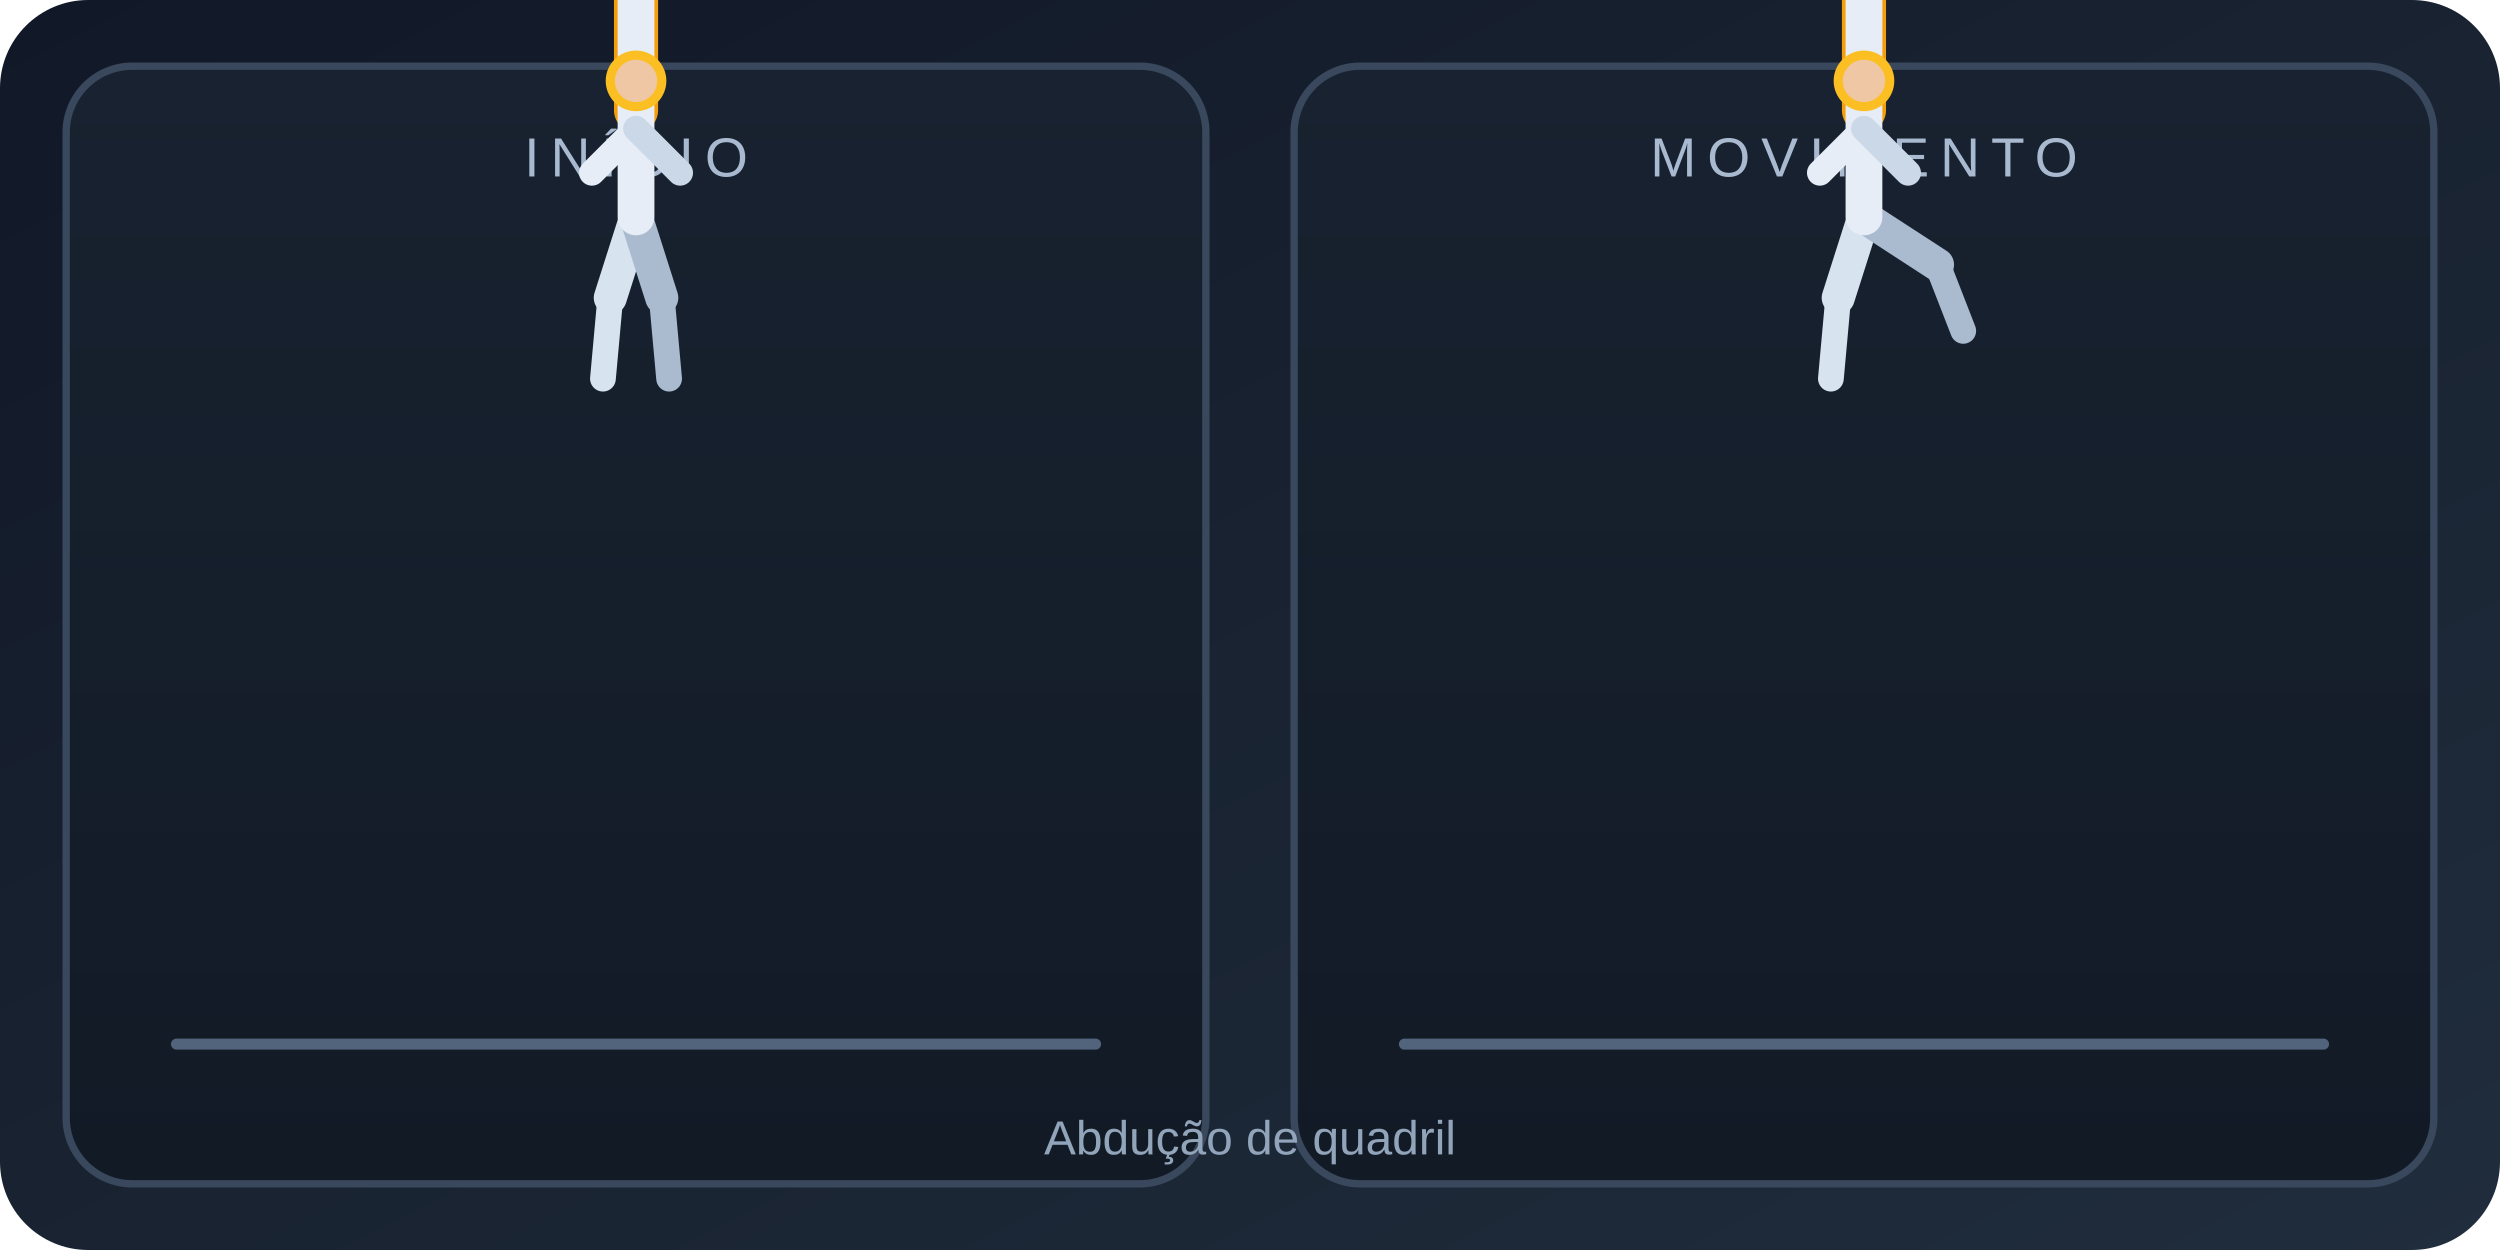
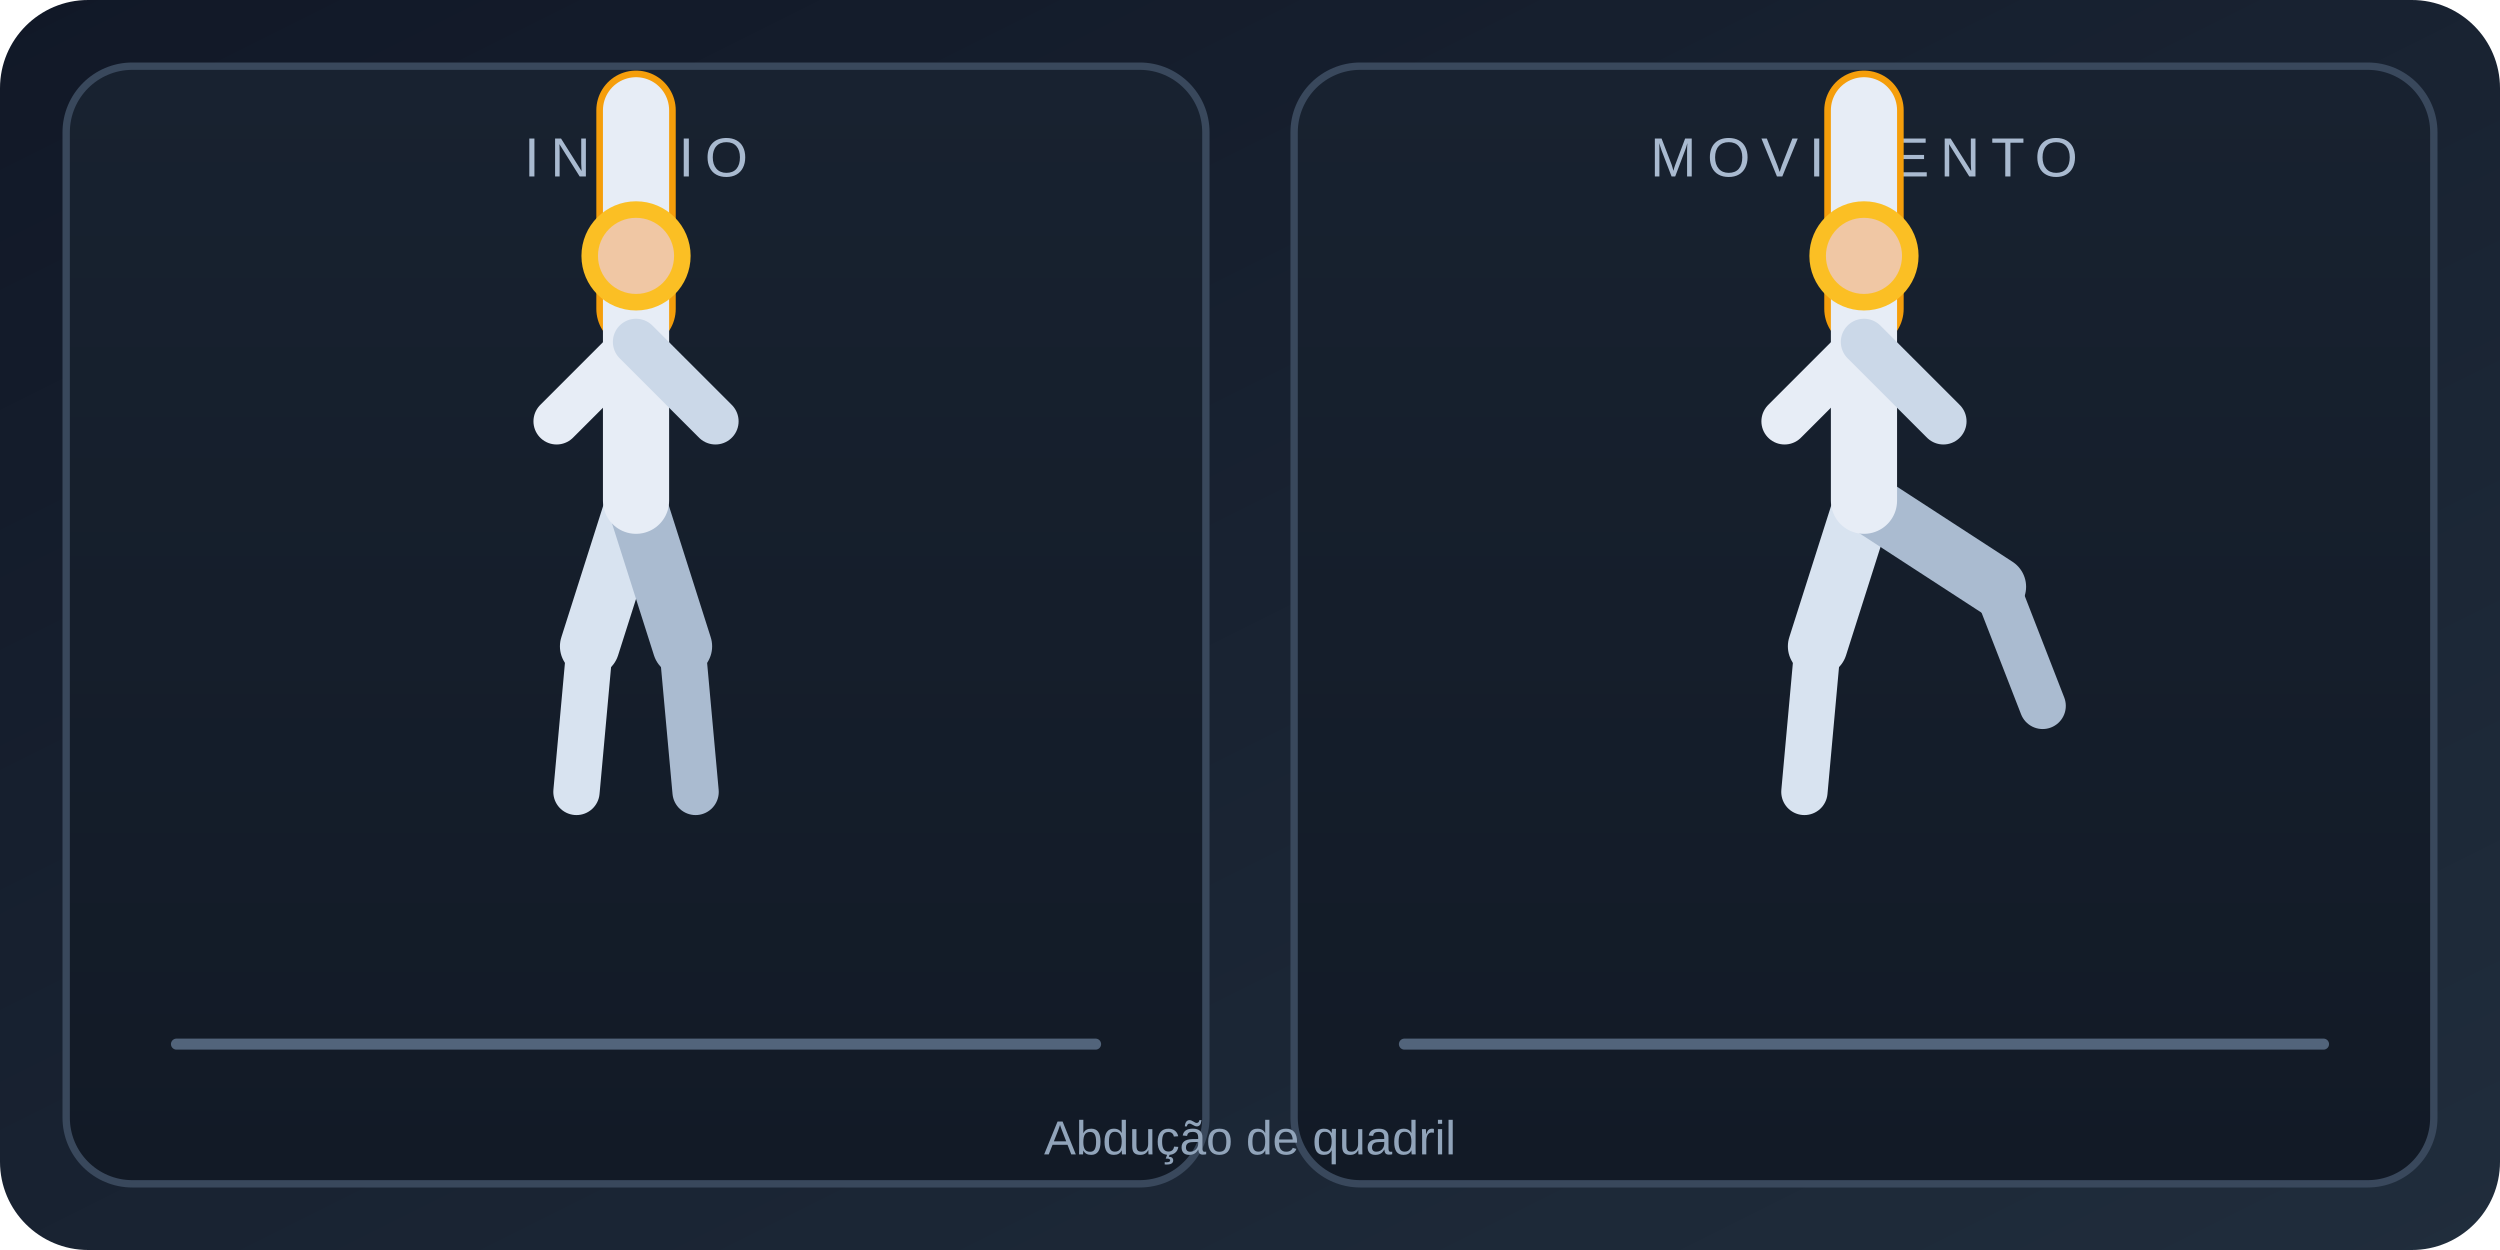
<svg xmlns="http://www.w3.org/2000/svg" width="680" height="340" viewBox="0 0 680 340">
  <defs>
    <linearGradient id="bg" x1="0" y1="0" x2="1" y2="1">
      <stop stop-color="#111827" />
      <stop offset="1" stop-color="#202d3c" />
    </linearGradient>
    <linearGradient id="panel" x1="0" y1="0" x2="0" y2="1">
      <stop stop-color="#182230" />
      <stop offset="1" stop-color="#121a26" />
    </linearGradient>
  </defs>
  <rect width="680" height="340" rx="24" fill="url(#bg)" />
  <rect x="18" y="18" width="310" height="304" rx="18" fill="url(#panel)" stroke="#39485c" stroke-width="2" />
  <rect x="352" y="18" width="310" height="304" rx="18" fill="url(#panel)" stroke="#39485c" stroke-width="2" />
  <text x="173" y="48" font-family="Arial,sans-serif" font-size="15" letter-spacing="3" fill="#a9bad0" text-anchor="middle">INÍCIO</text>
  <text x="507" y="48" font-family="Arial,sans-serif" font-size="15" letter-spacing="3" fill="#a9bad0" text-anchor="middle">MOVIMENTO</text>
  <path d="M48 284 H298 M382 284 H632" stroke="#52647b" stroke-width="3" stroke-linecap="round" />
-   <g transform="translate(173 0)">
+   <g transform="translate(173 30) scale(1.8)">
    <line x1="0" y1="59" x2="-7" y2="81" stroke="#d8e3f0" stroke-width="9" stroke-linecap="round" stroke-linejoin="round" />
    <line x1="-7" y1="81" x2="-9" y2="103" stroke="#d8e3f0" stroke-width="7" stroke-linecap="round" stroke-linejoin="round" />
    <line x1="0" y1="59" x2="7" y2="81" stroke="#aabbd0" stroke-width="9" stroke-linecap="round" stroke-linejoin="round" />
    <line x1="7" y1="81" x2="9" y2="103" stroke="#aabbd0" stroke-width="7" stroke-linecap="round" stroke-linejoin="round" />
    <line x1="0" y1="30" x2="NaN" y2="undefined" stroke="#f59e0b" stroke-width="12" stroke-linecap="round" stroke-linejoin="round" />
    <line x1="0" y1="59" x2="NaN" y2="undefined" stroke="#e7edf6" stroke-width="10" stroke-linecap="round" stroke-linejoin="round" />
    <line x1="0" y1="35" x2="-12" y2="47" stroke="#e7edf6" stroke-width="7" stroke-linecap="round" stroke-linejoin="round" />
    <line x1="0" y1="35" x2="12" y2="47" stroke="#cbd8e8" stroke-width="7" stroke-linecap="round" stroke-linejoin="round" />
    <circle cx="0" cy="22" r="7" fill="#f0c7a4" stroke="#fbbf24" stroke-width="2.5" />
  </g>
-   <g transform="translate(507 0)">
+   <g transform="translate(507 30) scale(1.8)">
    <line x1="0" y1="59" x2="-7" y2="81" stroke="#d8e3f0" stroke-width="9" stroke-linecap="round" stroke-linejoin="round" />
    <line x1="-7" y1="81" x2="-9" y2="103" stroke="#d8e3f0" stroke-width="7" stroke-linecap="round" stroke-linejoin="round" />
    <line x1="0" y1="59" x2="20" y2="72" stroke="#aabbd0" stroke-width="9" stroke-linecap="round" stroke-linejoin="round" />
    <line x1="20" y1="72" x2="27" y2="90" stroke="#aabbd0" stroke-width="7" stroke-linecap="round" stroke-linejoin="round" />
    <line x1="0" y1="30" x2="NaN" y2="undefined" stroke="#f59e0b" stroke-width="12" stroke-linecap="round" stroke-linejoin="round" />
    <line x1="0" y1="59" x2="NaN" y2="undefined" stroke="#e7edf6" stroke-width="10" stroke-linecap="round" stroke-linejoin="round" />
    <line x1="0" y1="35" x2="-12" y2="47" stroke="#e7edf6" stroke-width="7" stroke-linecap="round" stroke-linejoin="round" />
    <line x1="0" y1="35" x2="12" y2="47" stroke="#cbd8e8" stroke-width="7" stroke-linecap="round" stroke-linejoin="round" />
    <circle cx="0" cy="22" r="7" fill="#f0c7a4" stroke="#fbbf24" stroke-width="2.5" />
  </g>
  <text x="340" y="314" font-family="Arial,sans-serif" font-size="13" fill="#91a4ba" text-anchor="middle">Abdução de quadril</text>
</svg>
